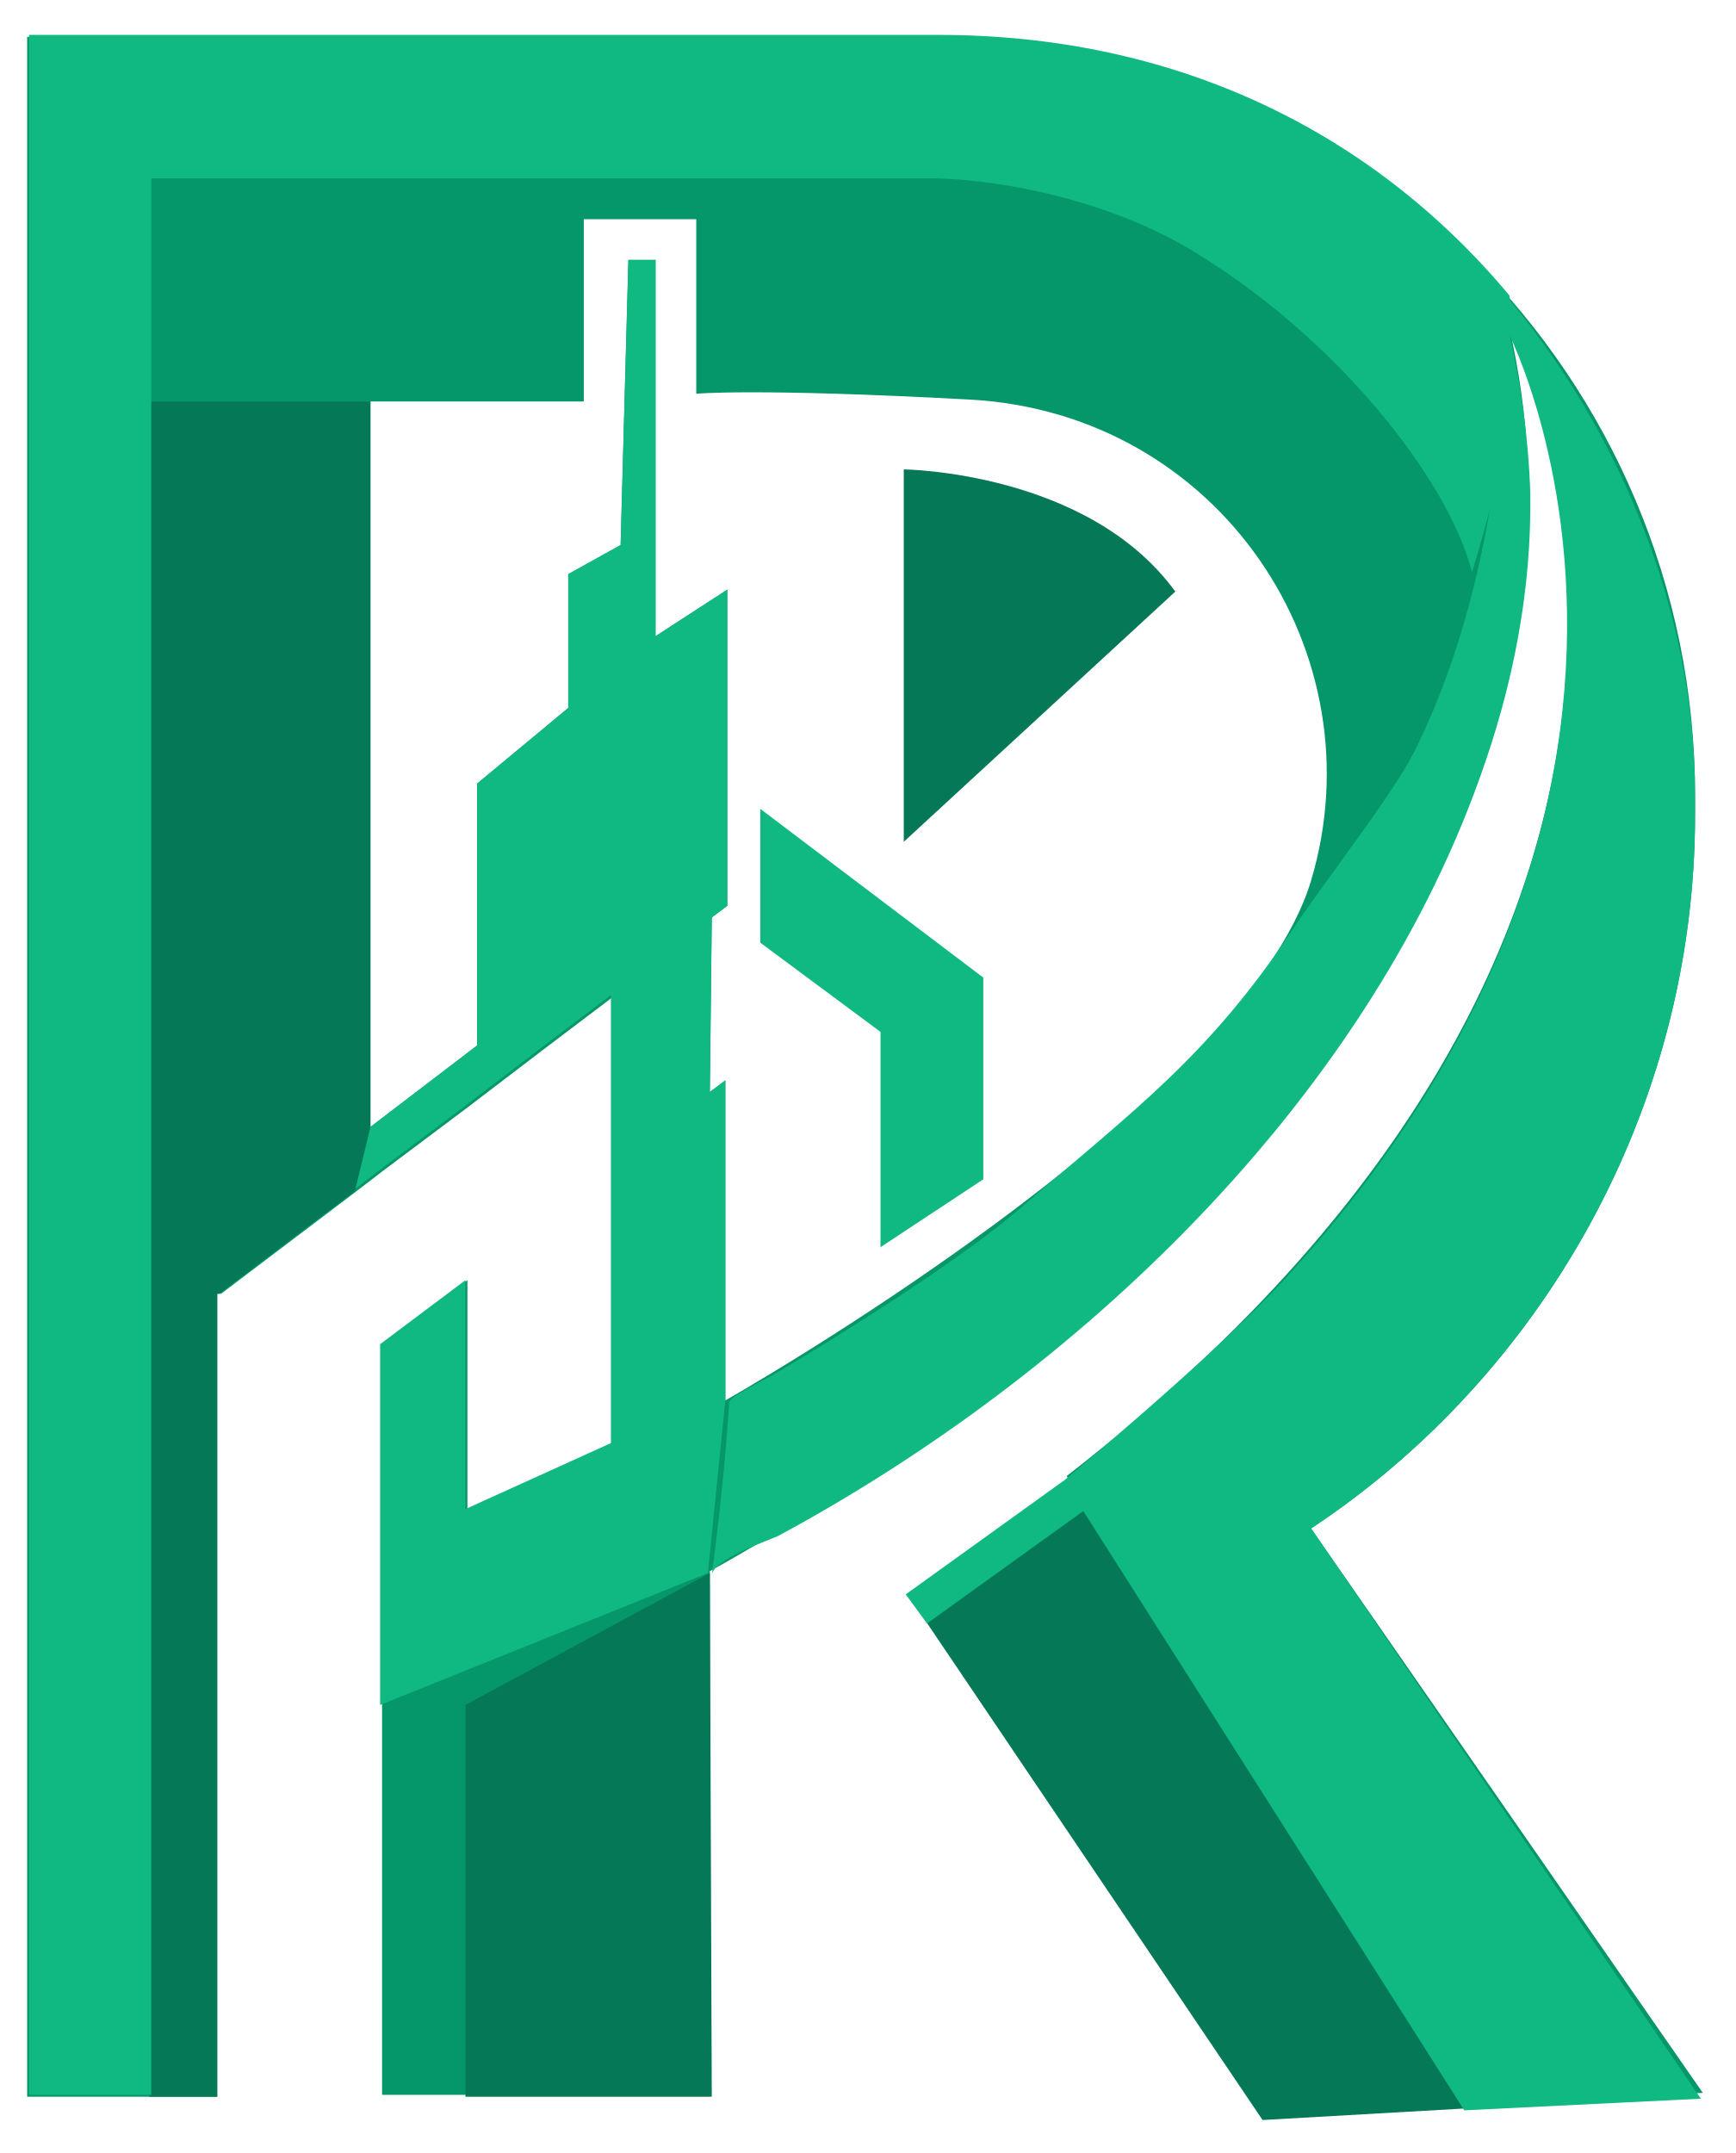
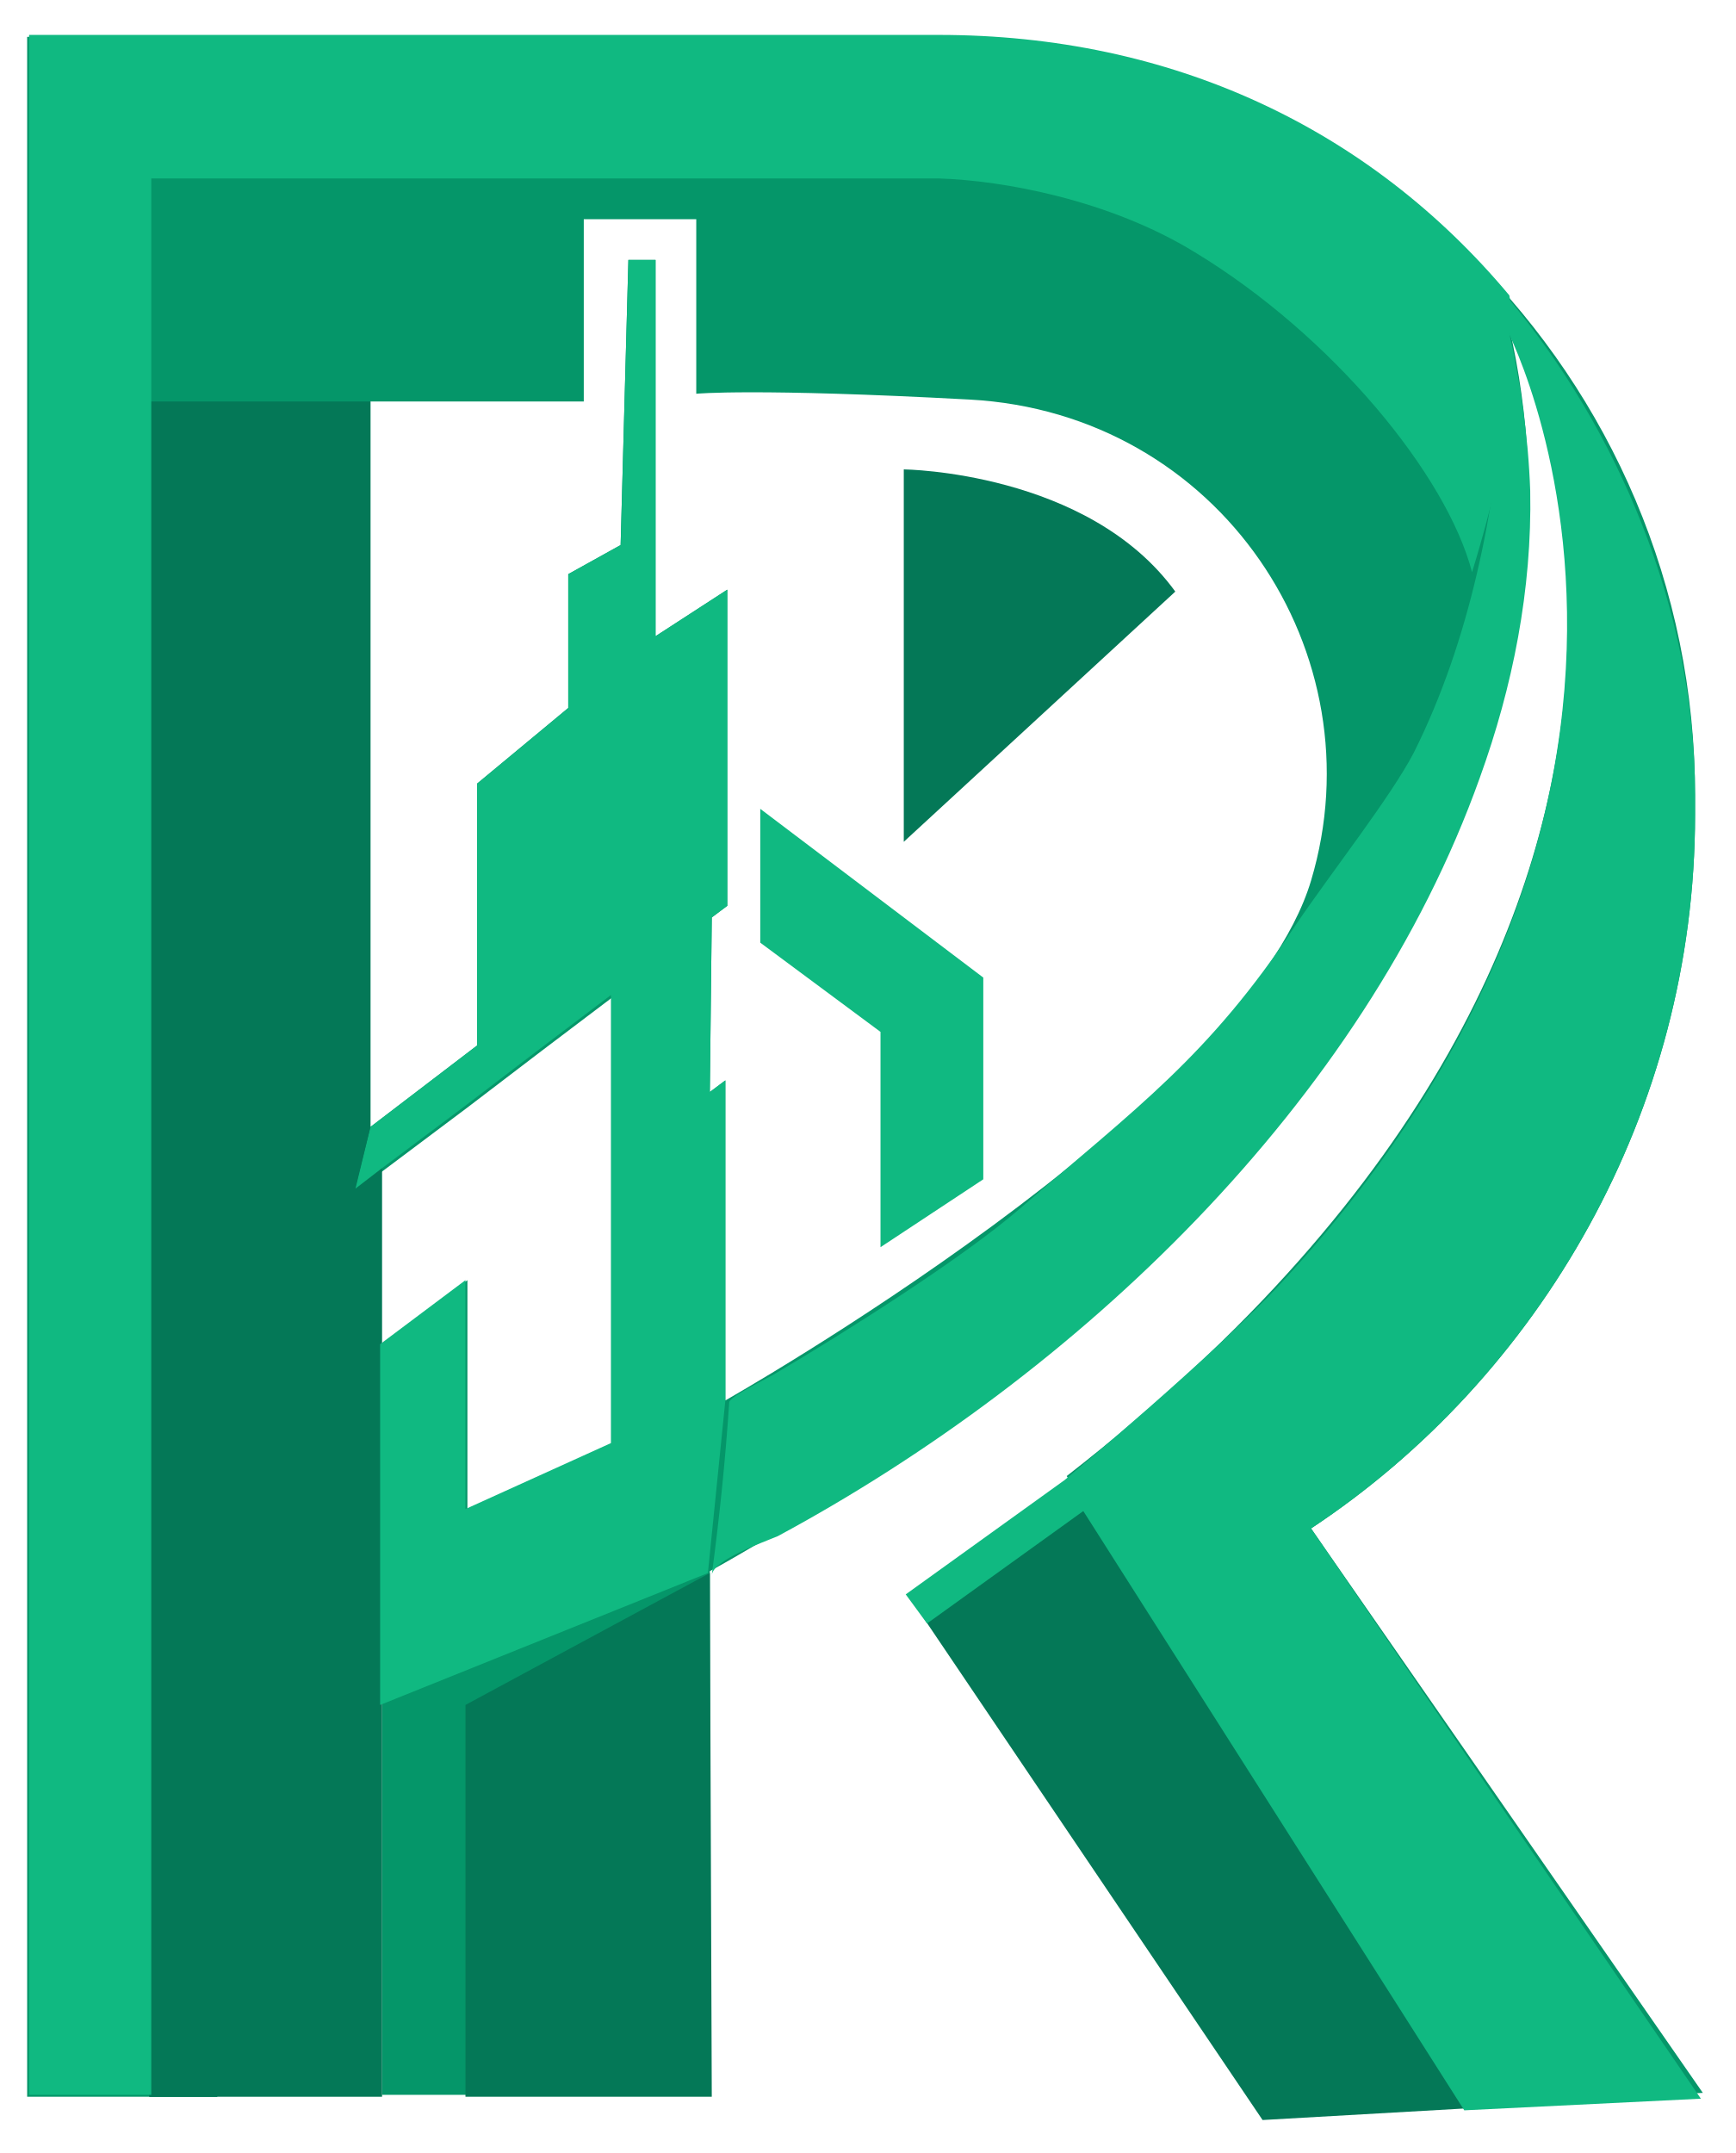
<svg xmlns="http://www.w3.org/2000/svg" viewBox="118 53 89.5 111" role="img" aria-label="NhaDat Radar">
  <path fill="#059669" d="M185.6,131.8c11.8-7.8,19.8-21.5,19.8-36.8V94c0-21.6-17.5-39.1-39.1-39.1h-46.9 v106.2h9.8v-41.4h0.2l7-5.3l1.3-1l4.4-3.3l3.8-2.9l3.7-2.8v23.1l-7.5,3.4V119l-4.4,3.3v38.7h16.9v-27c0,0,49.9-26.5,41.2-64.2 c0,0,15.4,29.6-22.8,59.3l20.6,32.4l12.2-0.6L185.6,131.8z M185.6,98.4c-3.5,11.7-30.2,26.8-30.2,26.8v-16.5l-0.8,0.6l0.1-9 l0.8-0.6V83.4l-3.7,2.4V66.4h-1.4l0,0L150,81.1l-2.7,1.5v6.9l-4.7,3.9v13.5l-5.5,4.2V73.7h11v-9.4h5.8v9c0,0,3-0.3,14.1,0.3 C180.9,74.3,189.1,86.7,185.6,98.4z" />
+   <polygon fill="#047857" points="125.7,111.1 137.7,111.1 137.7,161.1 125.7,161.1" />
  <path fill="#047857" d="M193.6,161.7C193.6,161.7,193.6,161.7,193.6,161.7l-10.5,0.6l-18.3-27.1 c3-1.9,5.7-3.9,8.2-5.8h0L193.6,161.7z" />
  <path fill="#10b981" d="M155.4,108.7l-0.8,0.6l0.1-9l0.8-0.6V83.4l-3.7,2.4V66.4h-1.4l0,0L150,81.1l-2.7,1.5v6.9l-4.7,3.9v13.5 l-5.5,4.2V73.7h0v37.4l-0.8,3.2l0,0l0,0l1.3-1l4.4-3.3l3.8-2.9l3.7-2.8v23.1l-7.5,3.4V119l-4.4,3.3v18.6l0,0l16.9-6.8l0.9-8.9 c0,0,0,0,0,0V108.7z" />
  <polygon fill="#047857" points="137.1,73.7 125.7,73.7 125.7,161.1 129.2,161.1 129.2,119.7 129.3,119.7 136.3,114.4 136.3,114.4 137.1,111.1" />
  <path fill="#047857" d="M154.6,134.1l-12.6,6.8l0,0v20.2h12.7L154.6,134.1C154.6,134.1,154.6,134.1,154.6,134.1 L154.6,134.1z" />
  <path fill="#10b981" d="M195.8,68.2c-7.2-8.6-17.4-13.4-29.4-13.4h-46.9v106.2h6.3V62.2c0,0,40.6,0,40.6,0c3.3,0.1,8.8,1.1,13.2,3.8 c7.1,4.3,13,11.5,14.3,16.5c0,0,1.2-3.8,1.8-7.2c0.4-2.7,0.1-5.2,0.1-5.3C195.9,70,195.9,68.2,195.8,68.2z" />
  <path fill="#10b981" d="M185.6,131.8c11.8-7.8,19.8-21.5,19.8-36.8V94c0-9.6-4-18.9-9.7-25.7c0.1,0.9,0,1.7,0,1.7 s15.5,29.7-22.8,59.4l20.6,32.4l12.2-0.6L185.6,131.8z" />
  <path fill="#10b981" d="M195.8,70.1l0-0.1c0,0-0.2,2.7-0.2,2.9c-0.5,6.4-1.8,13.1-4.7,18.9 c-1.2,2.3-4.2,6.1-6.1,8.9c-4.5,6.8-8.2,9.4-14.2,14.6c-3,2.6-9.2,6.5-12.6,8.5c-0.3,0.2-2.4,1.2-2.4,1.5c-0.2,3-0.5,5.9-0.9,8.9 c0.1-0.8,2.7-1.7,3.4-2c15.4-8.3,30.2-22.3,36.2-39.1c1.7-4.7,2.7-9.7,2.6-14.8C196.8,75.5,196.4,72.7,195.8,70.1z" />
  <path fill="#10b981" d="M198.6,80.6C198.6,80.6,198.6,80.6,198.6,80.6c0.5,4.9,0.2,9.8-1,14.6c-2.2,9-7.2,17.1-13.5,23.9 c-3.4,3.7-11.2,10.2-11.2,10.2l-8.2,5.9l1.1,1.5l8.2-5.9c0,0,1.8-1.3,3.8-3c2.8-2.4,6.3-5.4,6.8-5.9c3.4-3.3,6.2-7.2,8.4-11.4 c0.6-1.2,1.2-2.5,1.7-3.7c1.9-4.6,3.5-9.4,4.2-14.4C199.6,88.4,199.5,84.5,198.6,80.6z" />
  <path fill="#047857" d="M164.6,96.4V77.2c0,0,9.5,0.1,14,6.3L164.6,96.4z" />
  <polygon fill="#10b981" points="163.4,117.3 163.4,106.2 157.2,101.6 157.2,94.7 168.7,103.4 168.7,113.8" />
</svg>
